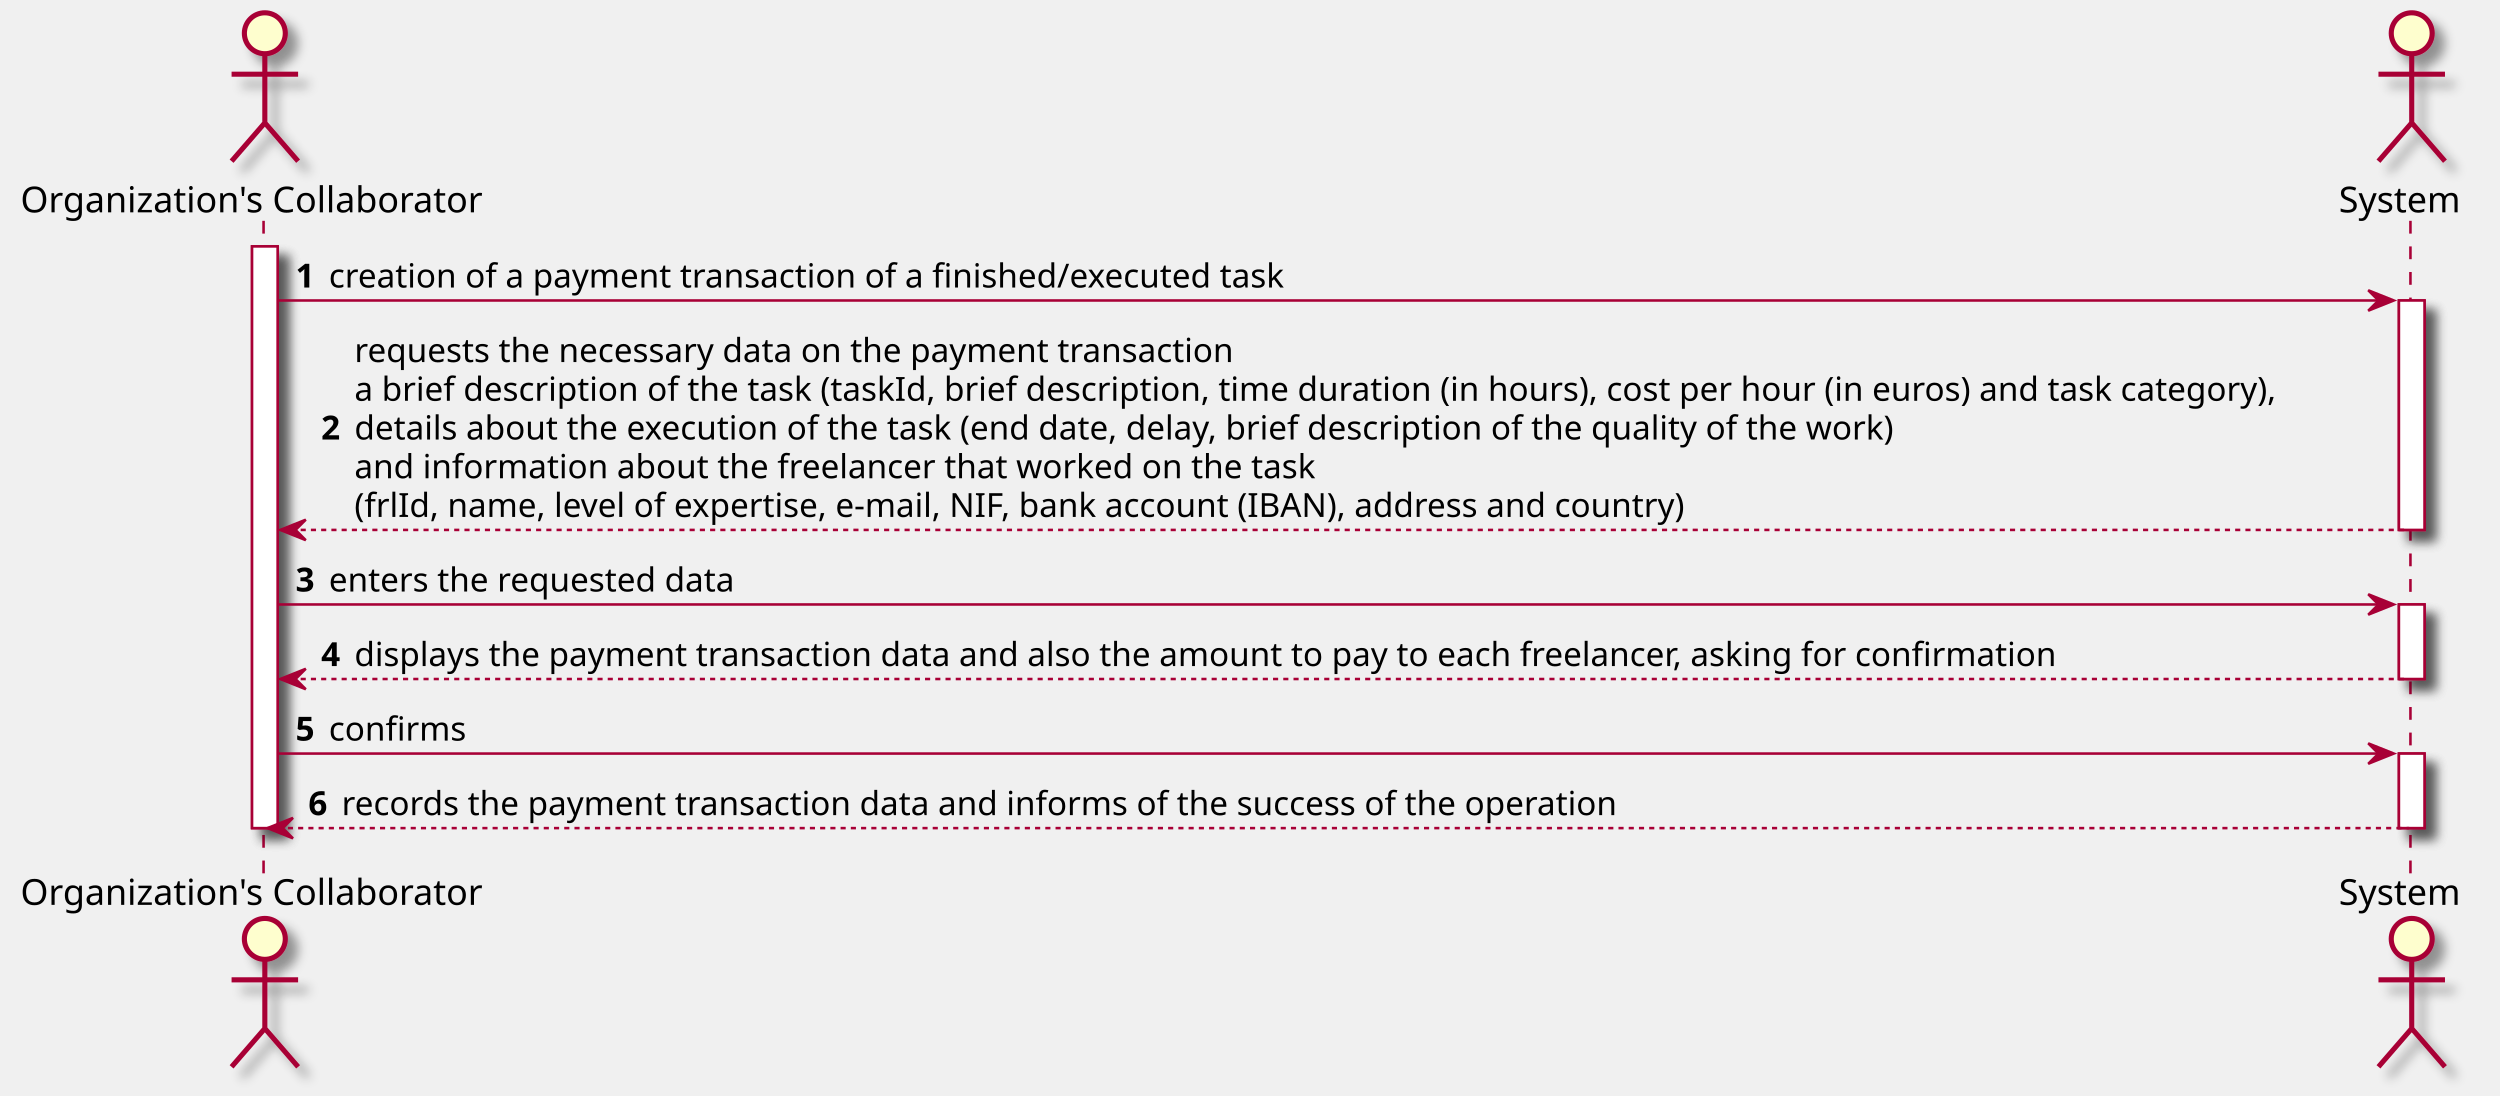
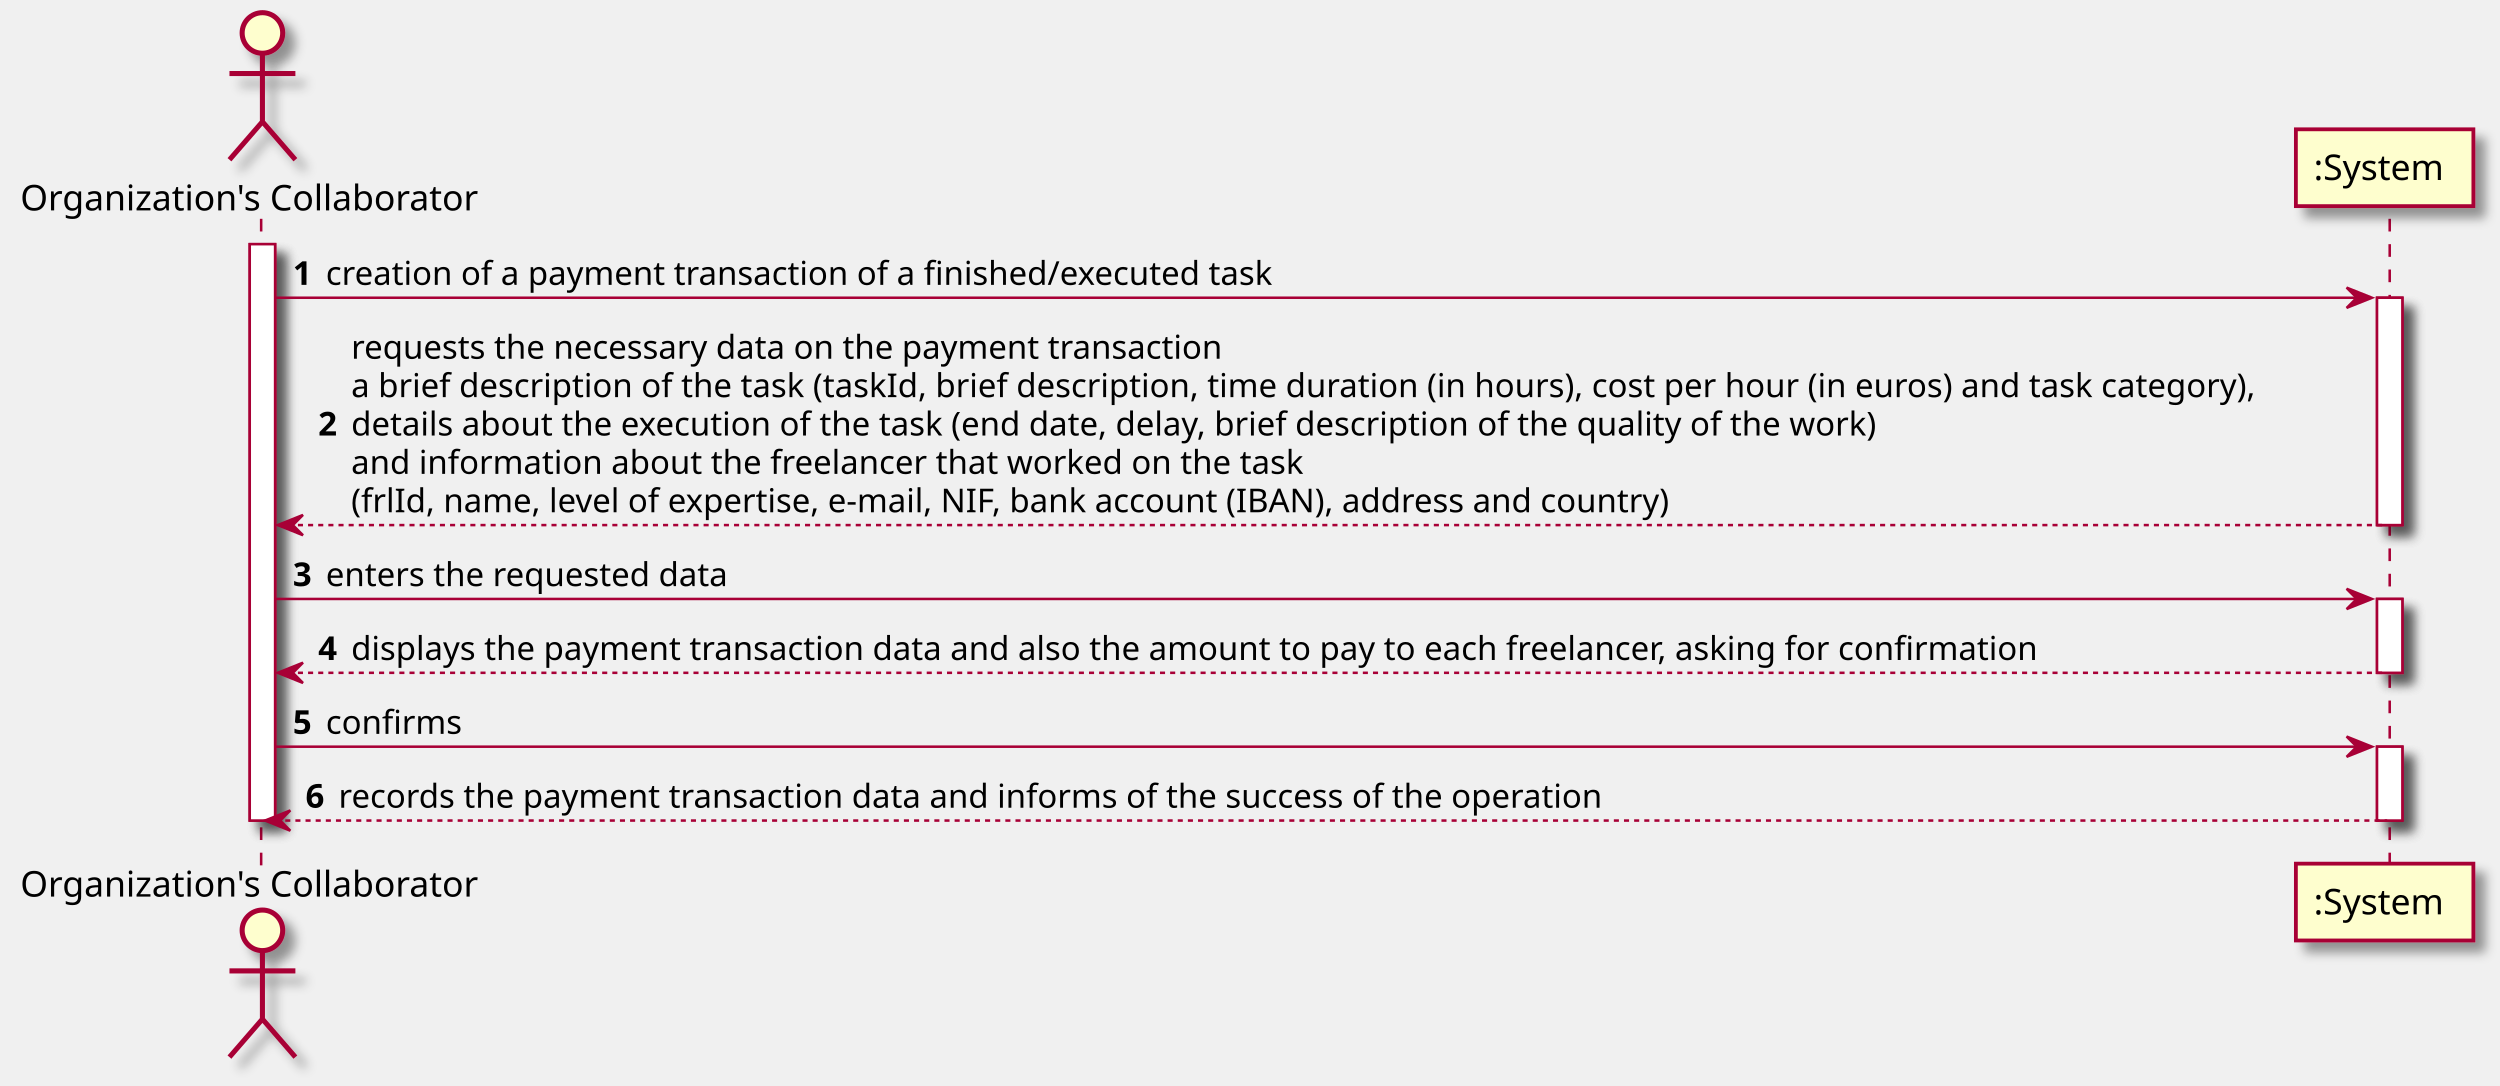
- <svg xmlns="http://www.w3.org/2000/svg" contentScriptType="application/ecmascript" contentStyleType="text/css" height="428px" preserveAspectRatio="none" style="width:977px;height:428px;" version="1.1" viewBox="0 0 977 428" width="977px" zoomAndPan="magnify">
+ <svg xmlns="http://www.w3.org/2000/svg" contentScriptType="application/ecmascript" contentStyleType="text/css" height="428px" preserveAspectRatio="none" style="width:986px;height:428px;" version="1.1" viewBox="0 0 986 428" width="986px" zoomAndPan="magnify">
  <defs>
-     <filter height="300%" id="f19pb0k8mndp29" width="300%" x="-1" y="-1">
+     <filter height="300%" id="f13lknpdvdezk1" width="300%" x="-1" y="-1">
      <feGaussianBlur result="blurOut" stdDeviation="2.0" />
      <feColorMatrix in="blurOut" result="blurOut2" type="matrix" values="0 0 0 0 0 0 0 0 0 0 0 0 0 0 0 0 0 0 .4 0" />
      <feOffset dx="4.0" dy="4.0" in="blurOut2" result="blurOut3" />
      <feBlend in="SourceGraphic" in2="blurOut3" mode="normal" />
    </filter>
  </defs>
  <g>
-     <rect fill="#FFFFFF" filter="url(#f19pb0k8mndp29)" height="227.328" style="stroke: #A80036; stroke-width: 1.0;" width="10" x="98.5" y="96.297" />
-     <rect fill="#FFFFFF" filter="url(#f19pb0k8mndp29)" height="89.664" style="stroke: #A80036; stroke-width: 1.0;" width="10" x="937.5" y="117.43" />
-     <rect fill="#FFFFFF" filter="url(#f19pb0k8mndp29)" height="29.133" style="stroke: #A80036; stroke-width: 1.0;" width="10" x="937.5" y="236.227" />
-     <rect fill="#FFFFFF" filter="url(#f19pb0k8mndp29)" height="29.133" style="stroke: #A80036; stroke-width: 1.0;" width="10" x="937.5" y="294.492" />
+     <rect fill="#FFFFFF" filter="url(#f13lknpdvdezk1)" height="227.328" style="stroke: #A80036; stroke-width: 1.0;" width="10" x="98.5" y="96.297" />
+     <rect fill="#FFFFFF" filter="url(#f13lknpdvdezk1)" height="89.664" style="stroke: #A80036; stroke-width: 1.0;" width="10" x="937.5" y="117.43" />
+     <rect fill="#FFFFFF" filter="url(#f13lknpdvdezk1)" height="29.133" style="stroke: #A80036; stroke-width: 1.0;" width="10" x="937.5" y="236.227" />
+     <rect fill="#FFFFFF" filter="url(#f13lknpdvdezk1)" height="29.133" style="stroke: #A80036; stroke-width: 1.0;" width="10" x="937.5" y="294.492" />
    <line style="stroke: #A80036; stroke-width: 1.0; stroke-dasharray: 5.0,5.0;" x1="103" x2="103" y1="86.297" y2="341.625" />
-     <line style="stroke: #A80036; stroke-width: 1.0; stroke-dasharray: 5.0,5.0;" x1="942" x2="942" y1="86.297" y2="341.625" />
+     <line style="stroke: #A80036; stroke-width: 1.0; stroke-dasharray: 5.0,5.0;" x1="942.5" x2="942.5" y1="86.297" y2="341.625" />
    <text fill="#000000" font-family="sans-serif" font-size="14" lengthAdjust="spacingAndGlyphs" textLength="185" x="8" y="82.995">Organization's Collaborator</text>
-     <ellipse cx="103.5" cy="13" fill="#FEFECE" filter="url(#f19pb0k8mndp29)" rx="8" ry="8" style="stroke: #A80036; stroke-width: 2.0;" />
-     <path d="M103.5,21 L103.5,48 M90.5,29 L116.5,29 M103.5,48 L90.5,63 M103.5,48 L116.5,63 " fill="none" filter="url(#f19pb0k8mndp29)" style="stroke: #A80036; stroke-width: 2.0;" />
+     <ellipse cx="103.5" cy="13" fill="#FEFECE" filter="url(#f13lknpdvdezk1)" rx="8" ry="8" style="stroke: #A80036; stroke-width: 2.0;" />
+     <path d="M103.5,21 L103.5,48 M90.5,29 L116.5,29 M103.5,48 L90.5,63 M103.5,48 L116.5,63 " fill="none" filter="url(#f13lknpdvdezk1)" style="stroke: #A80036; stroke-width: 2.0;" />
    <text fill="#000000" font-family="sans-serif" font-size="14" lengthAdjust="spacingAndGlyphs" textLength="185" x="8" y="353.62">Organization's Collaborator</text>
-     <ellipse cx="103.5" cy="366.922" fill="#FEFECE" filter="url(#f19pb0k8mndp29)" rx="8" ry="8" style="stroke: #A80036; stroke-width: 2.0;" />
-     <path d="M103.5,374.922 L103.5,401.922 M90.5,382.922 L116.5,382.922 M103.5,401.922 L90.5,416.922 M103.5,401.922 L116.5,416.922 " fill="none" filter="url(#f19pb0k8mndp29)" style="stroke: #A80036; stroke-width: 2.0;" />
-     <text fill="#000000" font-family="sans-serif" font-size="14" lengthAdjust="spacingAndGlyphs" textLength="51" x="914" y="82.995">System</text>
-     <ellipse cx="942.5" cy="13" fill="#FEFECE" filter="url(#f19pb0k8mndp29)" rx="8" ry="8" style="stroke: #A80036; stroke-width: 2.0;" />
-     <path d="M942.5,21 L942.5,48 M929.5,29 L955.5,29 M942.5,48 L929.5,63 M942.5,48 L955.5,63 " fill="none" filter="url(#f19pb0k8mndp29)" style="stroke: #A80036; stroke-width: 2.0;" />
-     <text fill="#000000" font-family="sans-serif" font-size="14" lengthAdjust="spacingAndGlyphs" textLength="51" x="914" y="353.62">System</text>
-     <ellipse cx="942.5" cy="366.922" fill="#FEFECE" filter="url(#f19pb0k8mndp29)" rx="8" ry="8" style="stroke: #A80036; stroke-width: 2.0;" />
-     <path d="M942.5,374.922 L942.5,401.922 M929.5,382.922 L955.5,382.922 M942.5,401.922 L929.5,416.922 M942.5,401.922 L955.5,416.922 " fill="none" filter="url(#f19pb0k8mndp29)" style="stroke: #A80036; stroke-width: 2.0;" />
-     <rect fill="#FFFFFF" filter="url(#f19pb0k8mndp29)" height="227.328" style="stroke: #A80036; stroke-width: 1.0;" width="10" x="98.5" y="96.297" />
-     <rect fill="#FFFFFF" filter="url(#f19pb0k8mndp29)" height="89.664" style="stroke: #A80036; stroke-width: 1.0;" width="10" x="937.5" y="117.43" />
-     <rect fill="#FFFFFF" filter="url(#f19pb0k8mndp29)" height="29.133" style="stroke: #A80036; stroke-width: 1.0;" width="10" x="937.5" y="236.227" />
-     <rect fill="#FFFFFF" filter="url(#f19pb0k8mndp29)" height="29.133" style="stroke: #A80036; stroke-width: 1.0;" width="10" x="937.5" y="294.492" />
+     <ellipse cx="103.5" cy="366.922" fill="#FEFECE" filter="url(#f13lknpdvdezk1)" rx="8" ry="8" style="stroke: #A80036; stroke-width: 2.0;" />
+     <path d="M103.5,374.922 L103.5,401.922 M90.5,382.922 L116.5,382.922 M103.5,401.922 L90.5,416.922 M103.5,401.922 L116.5,416.922 " fill="none" filter="url(#f13lknpdvdezk1)" style="stroke: #A80036; stroke-width: 2.0;" />
+     <rect fill="#FEFECE" filter="url(#f13lknpdvdezk1)" height="30.297" style="stroke: #A80036; stroke-width: 1.5;" width="70" x="905.5" y="51" />
+     <text fill="#000000" font-family="sans-serif" font-size="14" lengthAdjust="spacingAndGlyphs" textLength="56" x="912.5" y="70.995">:System</text>
+     <rect fill="#FEFECE" filter="url(#f13lknpdvdezk1)" height="30.297" style="stroke: #A80036; stroke-width: 1.5;" width="70" x="905.5" y="340.625" />
+     <text fill="#000000" font-family="sans-serif" font-size="14" lengthAdjust="spacingAndGlyphs" textLength="56" x="912.5" y="360.62">:System</text>
+     <rect fill="#FFFFFF" filter="url(#f13lknpdvdezk1)" height="227.328" style="stroke: #A80036; stroke-width: 1.0;" width="10" x="98.5" y="96.297" />
+     <rect fill="#FFFFFF" filter="url(#f13lknpdvdezk1)" height="89.664" style="stroke: #A80036; stroke-width: 1.0;" width="10" x="937.5" y="117.43" />
+     <rect fill="#FFFFFF" filter="url(#f13lknpdvdezk1)" height="29.133" style="stroke: #A80036; stroke-width: 1.0;" width="10" x="937.5" y="236.227" />
+     <rect fill="#FFFFFF" filter="url(#f13lknpdvdezk1)" height="29.133" style="stroke: #A80036; stroke-width: 1.0;" width="10" x="937.5" y="294.492" />
    <polygon fill="#A80036" points="925.5,113.43,935.5,117.43,925.5,121.43,929.5,117.43" style="stroke: #A80036; stroke-width: 1.0;" />
    <line style="stroke: #A80036; stroke-width: 1.0;" x1="108.5" x2="931.5" y1="117.43" y2="117.43" />
    <text fill="#000000" font-family="sans-serif" font-size="13" font-weight="bold" lengthAdjust="spacingAndGlyphs" textLength="9" x="115.5" y="112.364">1</text>
    <text fill="#000000" font-family="sans-serif" font-size="13" lengthAdjust="spacingAndGlyphs" textLength="392" x="128.5" y="112.364">creation of a payment transaction of a finished/executed task</text>
    <polygon fill="#A80036" points="119.5,203.094,109.5,207.094,119.5,211.094,115.5,207.094" style="stroke: #A80036; stroke-width: 1.0;" />
    <line style="stroke: #A80036; stroke-width: 1.0; stroke-dasharray: 2.0,2.0;" x1="113.5" x2="941.5" y1="207.094" y2="207.094" />
    <text fill="#000000" font-family="sans-serif" font-size="13" font-weight="bold" lengthAdjust="spacingAndGlyphs" textLength="9" x="125.5" y="171.762">2</text>
    <text fill="#000000" font-family="sans-serif" font-size="13" lengthAdjust="spacingAndGlyphs" textLength="365" x="138.5" y="141.497">requests the necessary data on the payment transaction</text>
    <text fill="#000000" font-family="sans-serif" font-size="13" lengthAdjust="spacingAndGlyphs" textLength="788" x="138.5" y="156.629">a brief description of the task (taskId, brief description, time duration (in hours), cost per hour (in euros) and task category),</text>
    <text fill="#000000" font-family="sans-serif" font-size="13" lengthAdjust="spacingAndGlyphs" textLength="630" x="138.5" y="171.762">details about the execution of the task (end date, delay, brief description of the quality of the work)</text>
    <text fill="#000000" font-family="sans-serif" font-size="13" lengthAdjust="spacingAndGlyphs" textLength="390" x="138.5" y="186.895">and information about the freelancer that worked on the task</text>
    <text fill="#000000" font-family="sans-serif" font-size="13" lengthAdjust="spacingAndGlyphs" textLength="548" x="138.5" y="202.028">(frlId, name, level of expertise, e-mail, NIF, bank account (IBAN), address and country)</text>
    <polygon fill="#A80036" points="925.5,232.227,935.5,236.227,925.5,240.227,929.5,236.227" style="stroke: #A80036; stroke-width: 1.0;" />
    <line style="stroke: #A80036; stroke-width: 1.0;" x1="108.5" x2="931.5" y1="236.227" y2="236.227" />
    <text fill="#000000" font-family="sans-serif" font-size="13" font-weight="bold" lengthAdjust="spacingAndGlyphs" textLength="9" x="115.5" y="231.161">3</text>
    <text fill="#000000" font-family="sans-serif" font-size="13" lengthAdjust="spacingAndGlyphs" textLength="168" x="128.5" y="231.161">enters the requested data</text>
    <polygon fill="#A80036" points="119.5,261.359,109.5,265.359,119.5,269.359,115.5,265.359" style="stroke: #A80036; stroke-width: 1.0;" />
    <line style="stroke: #A80036; stroke-width: 1.0; stroke-dasharray: 2.0,2.0;" x1="113.5" x2="941.5" y1="265.359" y2="265.359" />
    <text fill="#000000" font-family="sans-serif" font-size="13" font-weight="bold" lengthAdjust="spacingAndGlyphs" textLength="9" x="125.5" y="260.293">4</text>
    <text fill="#000000" font-family="sans-serif" font-size="13" lengthAdjust="spacingAndGlyphs" textLength="701" x="138.5" y="260.293">displays the payment transaction data and also the amount to pay to each freelancer, asking for confirmation</text>
    <polygon fill="#A80036" points="925.5,290.492,935.5,294.492,925.5,298.492,929.5,294.492" style="stroke: #A80036; stroke-width: 1.0;" />
    <line style="stroke: #A80036; stroke-width: 1.0;" x1="108.5" x2="931.5" y1="294.492" y2="294.492" />
    <text fill="#000000" font-family="sans-serif" font-size="13" font-weight="bold" lengthAdjust="spacingAndGlyphs" textLength="9" x="115.5" y="289.426">5</text>
    <text fill="#000000" font-family="sans-serif" font-size="13" lengthAdjust="spacingAndGlyphs" textLength="55" x="128.5" y="289.426">confirms</text>
    <polygon fill="#A80036" points="114.5,319.625,104.5,323.625,114.5,327.625,110.5,323.625" style="stroke: #A80036; stroke-width: 1.0;" />
    <line style="stroke: #A80036; stroke-width: 1.0; stroke-dasharray: 2.0,2.0;" x1="108.5" x2="941.5" y1="323.625" y2="323.625" />
    <text fill="#000000" font-family="sans-serif" font-size="13" font-weight="bold" lengthAdjust="spacingAndGlyphs" textLength="9" x="120.5" y="318.559">6</text>
    <text fill="#000000" font-family="sans-serif" font-size="13" lengthAdjust="spacingAndGlyphs" textLength="525" x="133.5" y="318.559">records the payment transaction data and informs of the success of the operation</text>
  </g>
</svg>
